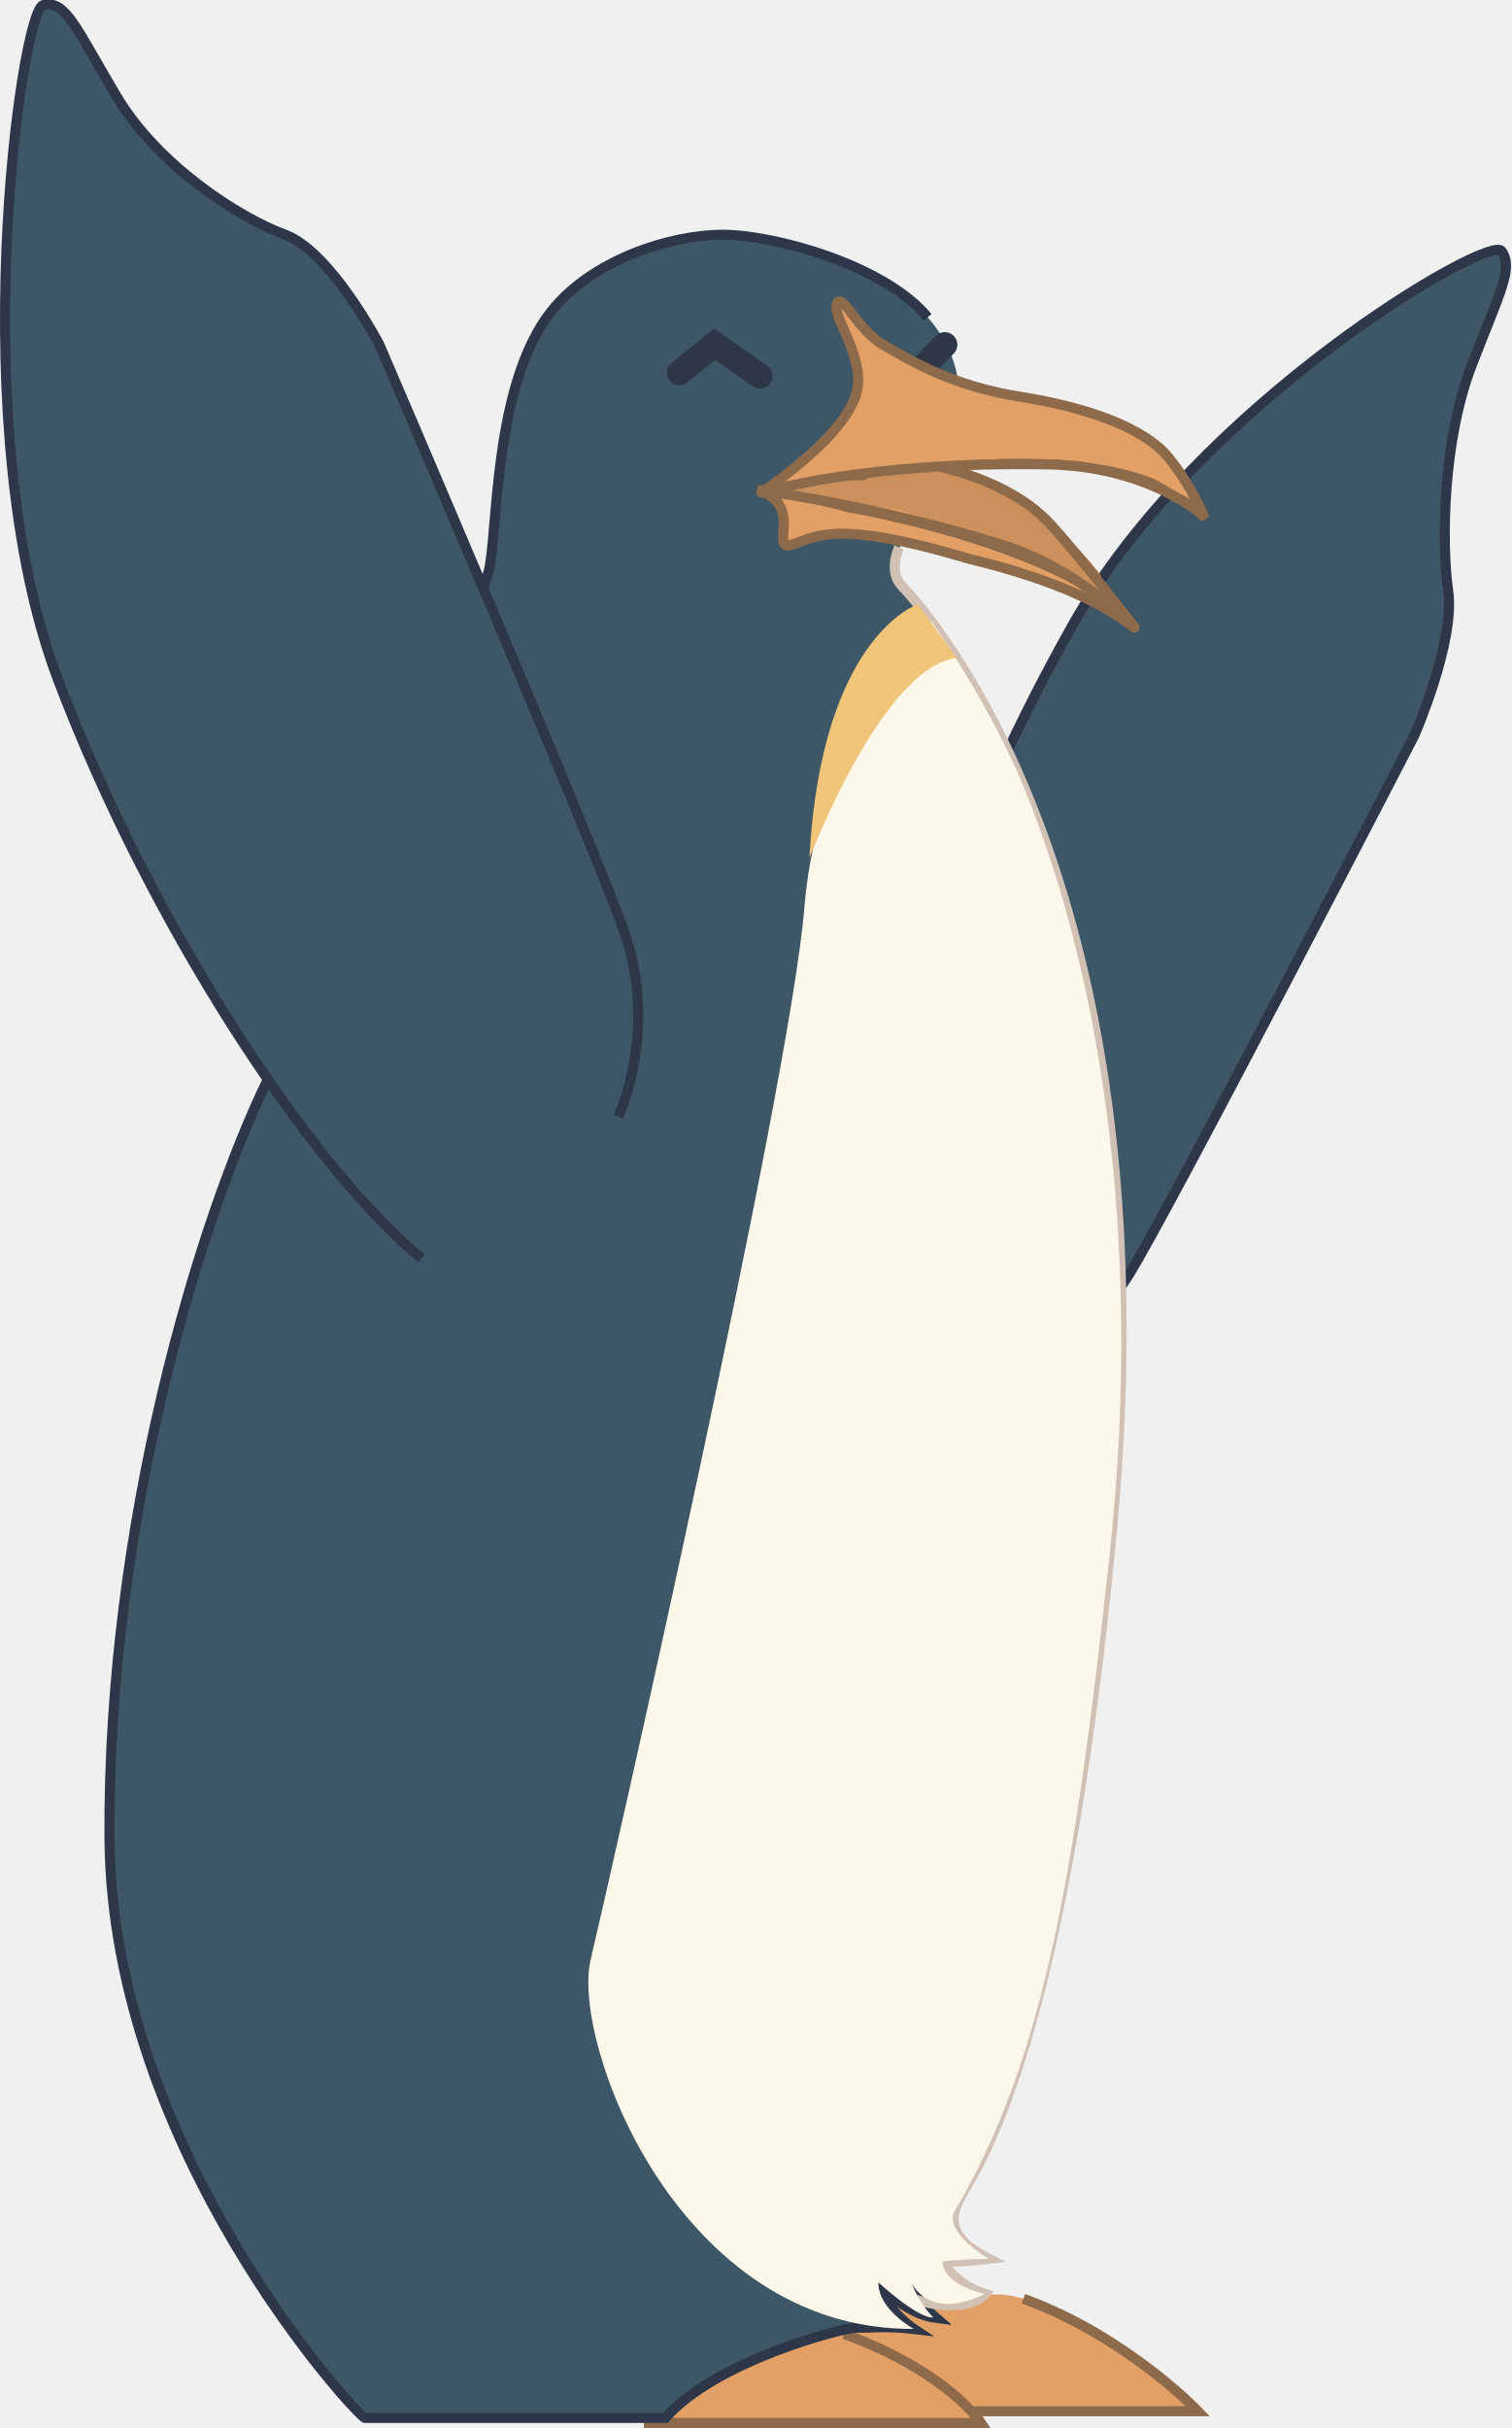
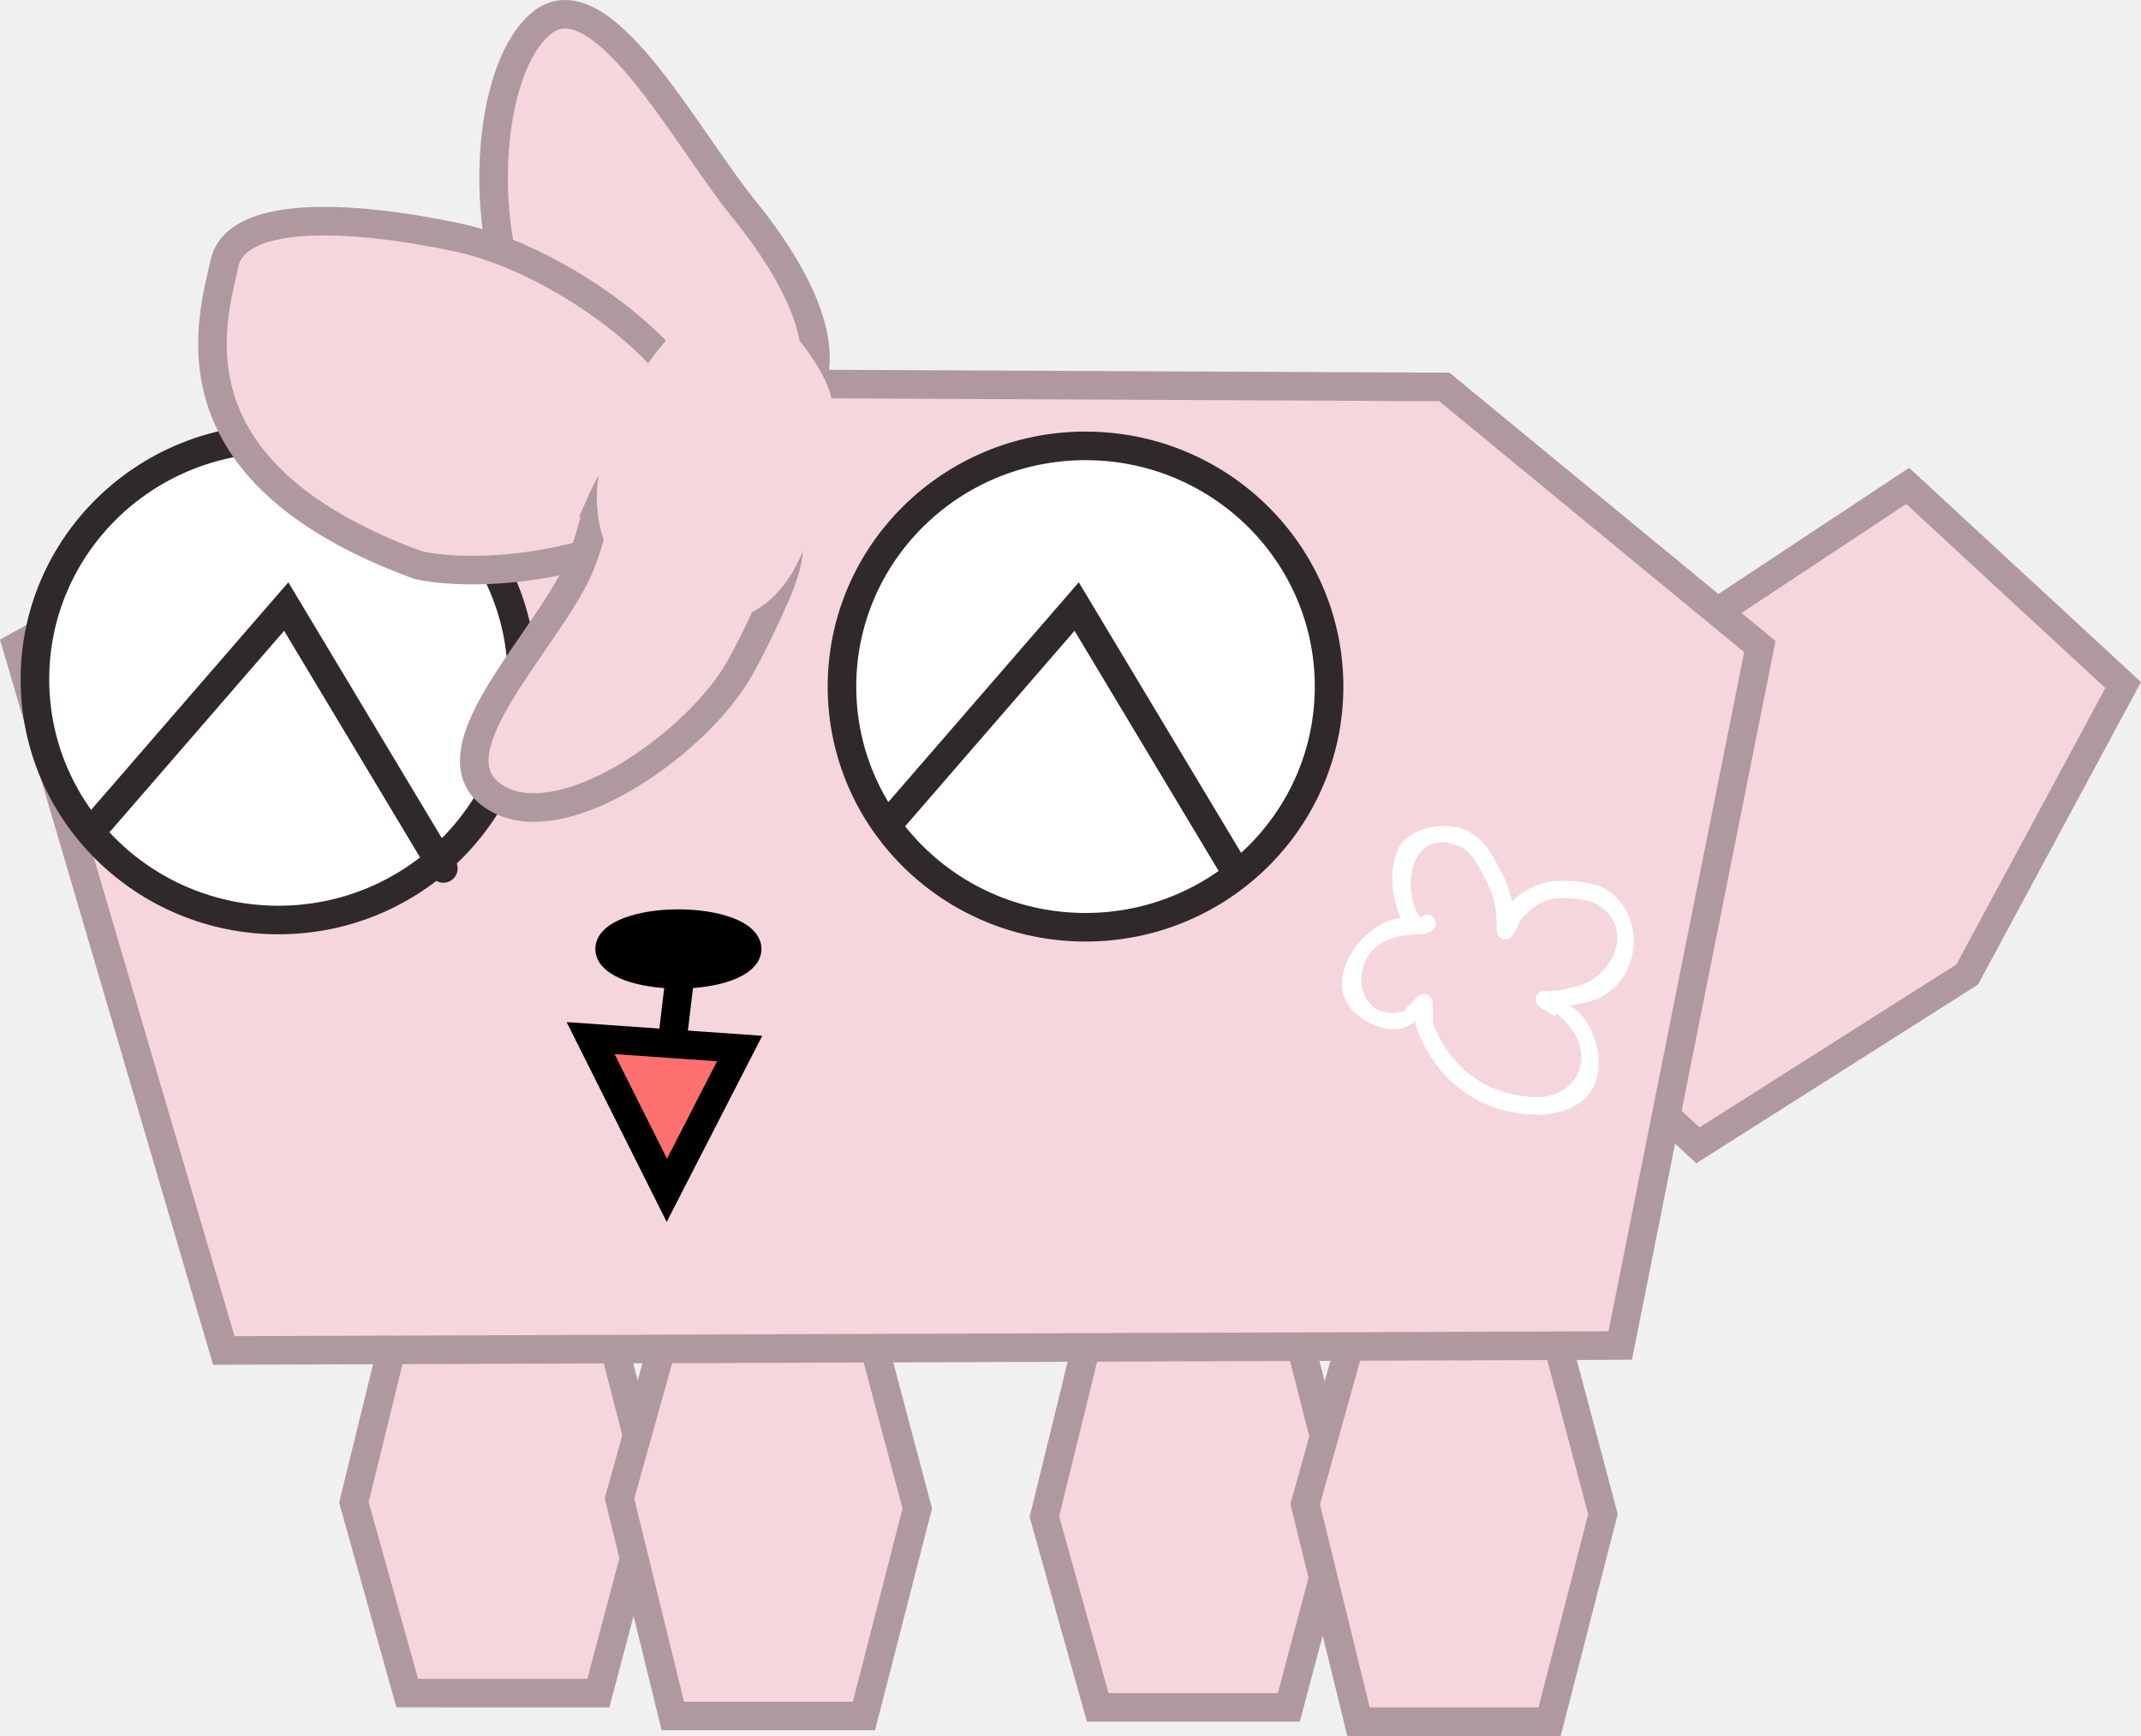
- <svg xmlns="http://www.w3.org/2000/svg" version="1.1" width="300.344" height="482.553" viewBox="0,0,300.344,482.553">
-   <g transform="translate(-89.8278,61.21775)">
-     <g data-paper-data="{&quot;isPaintingLayer&quot;:true}" stroke-linejoin="miter" stroke-miterlimit="10" stroke-dasharray="" stroke-dashoffset="0" style="mix-blend-mode: normal">
-       <g data-paper-data="{&quot;index&quot;:null}" stroke-width="2" stroke-linecap="butt">
-         <path d="M233.277,417.669c17.379,-31.215 44.157,-21.915 44.157,-21.915c27.931,7.402 45.848,21.915 45.848,21.915h-90.005" fill="#e3a066" fill-rule="nonzero" stroke="none" />
-         <path d="M275.812,395.312c27.931,7.401 47.471,22.357 47.471,22.357h-91.697" fill="none" fill-rule="evenodd" stroke="#8d6a4a" />
+ <svg xmlns="http://www.w3.org/2000/svg" version="1.1" width="149.876" height="121.515" viewBox="0,0,149.876,121.515">
+   <g transform="translate(-285.1253,-126.909)">
+     <g data-paper-data="{&quot;isPaintingLayer&quot;:true}" fill-rule="nonzero" stroke-linejoin="miter" stroke-miterlimit="10" stroke-dasharray="" stroke-dashoffset="0" style="mix-blend-mode: normal">
+       <path d="M361.969,246.424l-3.734,-13.35l3.734,-15.224h13.378l3.734,14.522l-3.734,14.053z" data-paper-data="{&quot;index&quot;:null}" fill="#f5d6dc" stroke="#b0999e" stroke-width="2" stroke-linecap="butt" />
+       <path d="M313.633,245.424l-3.734,-13.35l3.734,-15.224h13.378l3.734,14.522l-3.734,14.053z" data-paper-data="{&quot;index&quot;:null}" fill="#f5d6dc" stroke="#b0999e" stroke-width="2" stroke-linecap="butt" />
+       <path d="M345.603,218.45l3.734,14.053l-3.734,14.522h-13.378l-3.734,-15.224l3.734,-13.35z" data-paper-data="{&quot;index&quot;:null}" fill="#f5d6dc" stroke="#b0999e" stroke-width="2" stroke-linecap="butt" />
+       <path d="M393.603,218.85l3.734,14.053l-3.734,14.522h-13.378l-3.734,-15.224l3.734,-13.35z" data-paper-data="{&quot;index&quot;:null}" fill="#f5d6dc" stroke="#b0999e" stroke-width="2" stroke-linecap="butt" />
+       <path d="M388.899,193.143l9.699,-18.943l20.07,-13.277l15.085,13.938l-10.919,20.264l-18.85,11.957z" data-paper-data="{&quot;index&quot;:null}" fill="#f5d6dc" stroke="#b0999e" stroke-width="2" stroke-linecap="butt" />
+       <path d="M408.318,172.168l-9.775,48.925l-97.751,0.349l-14.482,-49.274l33.209,-18.484l66.714,0.312z" data-paper-data="{&quot;index&quot;:null}" fill="#f5d6dc" stroke="#b0999e" stroke-width="2" stroke-linecap="butt" />
+       <path d="M385.508,191.195c0.351,0.502 -0.15,0.853 -0.15,0.853l-0.486,0.233c-1.138,0.08 -2.083,0.063 -3.103,0.694c-2.168,1.342 -1.708,5.284 1.312,4.797c0.175,-0.028 0.339,-0.087 0.495,-0.166l-0.076,-0.077l0.868,-0.852c0.137,-0.137 0.336,-0.208 0.541,-0.172c0.296,0.052 0.505,0.31 0.506,0.6l0.018,0.769c0.002,0.225 0.004,0.451 0.007,0.676c1.226,3.104 3.642,4.963 7.017,5.155c2.982,0.17 4.48,-2.746 2.402,-5.129c-0.233,-0.268 -0.504,-0.497 -0.786,-0.715l-0.116,0.187l-1.029,-0.638c-0.214,-0.126 -0.338,-0.375 -0.293,-0.634c0.052,-0.296 0.31,-0.505 0.6,-0.506l0.759,-0.017c0.399,-0.026 0.795,-0.11 1.178,-0.226c2.662,-0.376 4.659,-4.128 1.708,-5.836c-0.596,-0.345 -2.253,-0.484 -2.972,-0.375c-1.077,0.162 -1.798,0.864 -2.471,1.633l0.077,0.041l-0.454,0.839c-0.119,0.233 -0.38,0.372 -0.652,0.324c-0.296,-0.052 -0.505,-0.31 -0.506,-0.6l-0.018,-0.768c-0.029,-1.069 -0.281,-1.882 -0.782,-2.835c-0.399,-0.758 -0.897,-1.873 -1.74,-2.258c-3.349,-1.528 -4.22,2.705 -2.884,4.856c0,0 0.006,0.01 0.015,0.028c0.097,-0.005 0.195,-0.01 0.293,-0.017l-0.131,-0.015c0,0 0.502,-0.351 0.853,0.15zM383.168,191.16c-0.616,-1.407 -0.825,-3.35 -0.189,-4.778c0.72,-1.616 3.363,-2.039 4.867,-1.315c1.155,0.556 1.777,1.734 2.341,2.814c0.386,0.739 0.644,1.423 0.789,2.164c0.637,-0.78 1.913,-1.317 2.743,-1.439c0.928,-0.136 2.908,0.027 3.716,0.492c2.544,1.464 2.697,5.12 0.632,6.997c-0.797,0.724 -1.598,0.969 -2.628,1.128c-0.132,0.039 -0.264,0.073 -0.398,0.104c1.745,0.952 2.537,4.05 1.592,5.761c-0.807,1.461 -2.705,1.917 -4.239,1.84c-3.949,-0.198 -6.792,-2.512 -8.153,-6.142c-0.005,-0.16 -0.011,-0.32 -0.016,-0.48c-1.04,1.258 -3.328,0.506 -4.406,-0.656c-1.973,-2.126 0.321,-5.478 2.509,-6.288c0.28,-0.104 0.561,-0.165 0.843,-0.203z" data-paper-data="{&quot;index&quot;:null}" fill="#ffffff" stroke="none" stroke-width="0.5" stroke-linecap="butt" />
+       <path d="M344.066,174.968c0,-9.305 7.633,-16.848 17.049,-16.848c9.416,0 17.049,7.543 17.049,16.848c0,9.305 -7.633,16.848 -17.049,16.848c-9.416,0 -17.049,-7.543 -17.049,-16.848z" data-paper-data="{&quot;index&quot;:null}" fill="#ffffff" stroke="#2f292b" stroke-width="2" stroke-linecap="butt" />
+       <path d="M287.57,174.461c0,-9.305 7.633,-16.848 17.049,-16.848c9.416,0 17.049,7.543 17.049,16.848c0,9.305 -7.633,16.848 -17.049,16.848c-9.416,0 -17.049,-7.543 -17.049,-16.848z" data-paper-data="{&quot;index&quot;:null}" fill="#ffffff" stroke="#2f292b" stroke-width="2" stroke-linecap="butt" />
+       <path d="M332.107,200.43l0.76,-6.334" data-paper-data="{&quot;index&quot;:null}" fill="none" stroke="#000000" stroke-width="2" stroke-linecap="round" />
+       <path d="M327.8,193.336c0,-0.979 2.155,-1.773 4.814,-1.773c2.659,0 4.814,0.794 4.814,1.773c0,0.979 -2.155,1.773 -4.814,1.773c-2.659,0 -4.814,-0.794 -4.814,-1.773z" data-paper-data="{&quot;index&quot;:null}" fill="#000000" stroke="#000000" stroke-width="2" stroke-linecap="butt" />
+       <g data-paper-data="{&quot;index&quot;:null}" fill="#f5d6dc" stroke-linecap="butt">
+         <path d="M337.049,141.346c4.026,4.97 7.424,11.175 3.26,14.89c-4.164,3.715 -13.684,-1.003 -17.71,-5.972c-4.026,-4.97 -3.859,-17.911 0.305,-21.626c4.164,-3.715 10.119,7.739 14.145,12.709z" stroke="#b0999e" stroke-width="2" />
+         <path d="M317.171,143.534c7.697,1.636 17.285,9.319 16.501,13.052c-0.33,1.57 0.316,5.127 -2.781,7.095c-4.267,2.712 -12.022,3.738 -16.482,2.79c-18.042,-6.602 -14.358,-17.379 -13.574,-21.112c0.784,-3.733 8.639,-3.461 16.336,-1.825z" stroke="#b0999e" stroke-width="2" />
+         <path d="M327.183,162.11c2.369,-5.397 5.035,-3.711 8.444,-2.121c3.409,1.59 6.222,3.026 3.853,8.424c-0.637,1.452 -1.494,3.323 -2.532,5.207c-2.822,5.12 -12.292,11.979 -17.062,9.161c-4.945,-2.921 3.205,-10.636 5.656,-15.874c0.785,-1.678 1.067,-3.487 1.642,-4.797z" stroke="#b0999e" stroke-width="2" />
+         <path d="M337.593,147.798c1.606,0.341 4.456,3.786 5.375,5.909c1.125,2.597 0.13,4.096 -0.01,6.437c-0.066,1.098 -0.741,2.067 -0.949,3.061c-1.018,4.848 -4.111,8.008 -8.604,7.052c-4.493,-0.955 -7.31,-5.66 -6.293,-10.508c1.018,-4.848 5.988,-12.906 10.481,-11.951z" stroke="#474747" stroke-width="0" />
      </g>
-       <g data-paper-data="{&quot;index&quot;:null}" stroke-width="2" stroke-linecap="butt">
-         <path d="M262.156,418.002c12.704,-31.215 32.279,-21.915 32.279,-21.915c20.417,7.402 33.515,21.915 33.515,21.915h-65.794" fill="#e3a066" fill-rule="nonzero" stroke="none" />
-         <path d="M293.248,395.645c20.417,7.401 34.701,22.357 34.701,22.357h-67.03" fill="none" fill-rule="evenodd" stroke="#8d6a4a" />
-       </g>
-       <g data-paper-data="{&quot;index&quot;:null}" stroke-width="2" stroke-linecap="butt">
-         <path d="M257.288,189.435c2.895,-28.692 21.049,-82.736 45.8,-126.539c24.751,-43.803 82.827,-77.703 85.215,-74.219c2.388,3.484 -0.316,8.079 -5.978,22.787c-5.664,14.708 -6.041,34.851 -4.639,44.869c1.403,10.018 -6.709,28.557 -6.709,28.557c0,0 -49.261,95.391 -56.904,107.459c-9.842,15.544 -23.387,17.372 -23.387,17.372" fill="#3e5766" fill-rule="nonzero" stroke="none" />
-         <path d="M257.288,189.435c2.895,-28.692 21.049,-82.736 45.8,-126.539c24.751,-43.803 82.827,-77.703 85.215,-74.219c2.388,3.484 -0.316,8.079 -5.978,22.787c-5.664,14.708 -6.041,34.851 -4.639,44.869c1.403,10.018 -6.709,28.557 -6.709,28.557c0,0 -49.261,95.391 -56.904,107.459c-9.842,15.544 -23.387,17.372 -23.387,17.372" fill="none" fill-rule="evenodd" stroke="#2e374a" />
-       </g>
-       <g data-paper-data="{&quot;index&quot;:null}" stroke-width="2" stroke-linecap="butt">
-         <path d="M219.048,420.336c14.633,-14.911 38.555,-17.69 38.555,-17.69c20.417,7.403 27.239,17.69 27.239,17.69h-65.794" fill="#e3a066" fill-rule="nonzero" stroke="none" />
-         <path d="M257.602,402.645c20.417,7.403 27.239,17.69 27.239,17.69h-67.03" fill="none" fill-rule="evenodd" stroke="#8d6a4a" />
-       </g>
-       <path d="M274.21,1.837c1.079,1.219 1.997,2.457 2.77,3.704c0.363,1.403 1.023,2.686 1.909,3.779c6.388,16.096 -8.112,32.478 -8.112,32.478c0,0 -6.921,13.269 1.503,17.081c-1.097,63.486 -6.696,195.22 -6.738,197.434c-0.061,3.18 4.581,132.805 5.224,135.291c1.067,4.12 5.091,7.854 5.091,7.854c-6.41,-0.797 -11.432,-7.059 -11.432,-7.059c1.476,5.566 7.041,9.245 7.041,9.245c-4.834,-0.585 -9.686,-0.215 -11.862,-0.2c-1.977,0.007 -27.406,6.36 -37.513,17.893h-59.715c-1.186,0 -50.397,-52.882 -50.787,-115.309c-0.39,-62.427 17.826,-122.568 31.348,-150.459c15.698,-32.388 42.08,-93.842 43.999,-101.149c1.919,-7.305 0.774,-37.014 12.476,-51.777c8.13,-10.258 23.752,-15.206 34.036,-15.206c10.281,0 31.896,6.382 40.763,16.402z" data-paper-data="{&quot;index&quot;:null}" fill="#3e5766" fill-rule="nonzero" stroke="none" stroke-width="2" stroke-linecap="butt" />
-       <path d="M270.767,391.604c0.81,4.182 5.089,7.854 5.089,7.854c-6.41,-0.797 -11.432,-7.059 -11.432,-7.059c1.476,5.566 7.041,9.245 7.041,9.245c-4.834,-0.585 -9.686,-0.215 -11.86,-0.2c-1.977,0.007 -27.408,6.36 -37.515,17.893h-59.713c-1.186,0 -50.4,-52.882 -50.79,-115.309c-0.387,-62.427 17.829,-122.568 31.348,-150.459c15.7,-32.388 42.08,-93.842 43.999,-101.149c1.919,-7.305 0.776,-37.014 12.476,-51.777c8.133,-10.258 23.755,-15.206 34.036,-15.206c10.282,0 32.263,6.065 40.766,16.402" data-paper-data="{&quot;index&quot;:null}" fill="none" fill-rule="evenodd" stroke="#2e374a" stroke-width="2" stroke-linecap="butt" />
-       <g data-paper-data="{&quot;index&quot;:null}" stroke-width="2" stroke-linecap="butt">
-         <path d="M268.542,47.562c0,0 -2.225,4.679 0.449,7.556c3.327,3.579 54.047,56.722 41.9,187.278c-9.955,106.958 -28.111,128.675 -30.193,133.075c-1.387,2.927 -3.782,7.481 5.665,12.253c0,0 -5.9,0.735 -9.213,0.487c0,0 2.15,4.483 8.487,6.472c0,0 -3.245,4.306 -13.861,1.126" fill="none" fill-rule="evenodd" stroke="#d1c1b5" />
-         <g fill-rule="nonzero" stroke="none">
-           <path d="M274.973,62.327c0,0 9.686,13.491 16.943,29.571c15.906,36.778 25.541,91.353 18.38,156.667c-6.604,60.242 -12.486,98.902 -30.676,129.563c-2.493,4.204 6.743,9.598 6.743,9.598c-3.955,0 -9.213,0.485 -9.213,0.485c0.299,4.971 8.487,6.472 8.487,6.472c-11.477,5.568 -14.688,-2.329 -14.688,-2.329c1.791,4.624 4.395,7.019 4.395,7.019c-3.169,0.198 -10.921,-6.973 -10.921,-6.973c-0.103,5.368 7.041,9.244 7.041,9.244c-47.017,0.306 -68.115,-57.059 -64.245,-73.36c3.871,-16.301 39.711,-174.159 42.492,-209.148c2.778,-34.991 25.261,-56.809 25.261,-56.809" fill="#fbf8ea" />
-           <path d="M250.705,109.223c2.427,-44.164 21.574,-50.343 21.574,-50.343l7.679,10.645c-15.006,1.939 -29.282,40.235 -29.253,39.698" fill="#f0c579" />
-         </g>
-       </g>
-       <g data-paper-data="{&quot;index&quot;:null}" stroke-width="2" stroke-linecap="butt">
-         <path d="M173.612,188.865c-21.446,-17.509 -53.254,-65.004 -72.249,-114.968c-18.995,-49.964 -7.384,-133.11 -2.928,-134.114c4.456,-1.004 6.376,4.36 14.546,18.11c8.168,13.752 24.342,24.153 33.461,27.509c9.12,3.356 18.757,21.801 18.757,21.801c0,0 44.504,103.507 49.179,118.215c6.025,18.941 -1.641,35.325 -1.641,35.325" fill="#3e5766" fill-rule="nonzero" stroke="none" />
-         <path d="M173.612,188.865c-21.446,-17.509 -53.254,-65.004 -72.249,-114.968c-18.995,-49.964 -7.384,-133.11 -2.928,-134.114c4.456,-1.004 6.376,4.36 14.546,18.11c8.168,13.752 24.342,24.153 33.461,27.509c9.12,3.356 18.757,21.801 18.757,21.801c0,0 44.504,103.507 49.179,118.215c6.025,18.941 -1.641,35.325 -1.641,35.325" fill="none" fill-rule="evenodd" stroke="#2e374a" />
-       </g>
-       <path d="M224.875,12.861l7,-5.667l9,6.333" data-paper-data="{&quot;index&quot;:null}" fill="none" fill-rule="nonzero" stroke="#2e374a" stroke-width="5" stroke-linecap="round" />
-       <path d="M307.975,56.527c-1.186,1.176 -2.279,0.764 -2.924,0.298c-0.229,0.078 -0.471,0.12 -0.722,0.12c-0.446,0 -0.864,-0.132 -1.227,-0.364l-2.616,-1.597c-0.745,-0.383 -1.489,-0.766 -2.234,-1.149c-8.958,-5.077 -18.636,-7.508 -28.532,-9.105c-3.483,-0.562 -7.045,-0.555 -10.466,-1.463c-2.795,-0.742 -5.75,-1.583 -8.47,-2.622c-0.959,-0.366 -2.288,-0.304 -2.816,-1.282c-0.025,-0.046 -0.046,-0.094 -0.062,-0.141l-0.051,-0.085l-0.062,0.118l-0.567,-0.385l-0.147,0.222l-1.977,-1.681c-0.62,-0.516 -1.023,-1.348 -1.023,-2.287c0,-1.565 1.119,-2.834 2.5,-2.834c0.485,0 0.938,0.157 1.321,0.428l1.586,1.079c4.343,-2.076 10.233,-1.79 14.842,-1.79c6.615,0 14.236,-0.864 20.65,1.231c4.918,1.606 8.551,5.379 12.561,8.656c3.959,3.235 7.434,6.448 10.67,10.635c0,0 1.646,2.133 -0.235,3.999z" data-paper-data="{&quot;index&quot;:null}" fill="#cc905c" fill-rule="nonzero" stroke="none" stroke-width="0.5" stroke-linecap="butt" />
-       <g data-paper-data="{&quot;index&quot;:null}" stroke-width="2" stroke-linecap="butt">
-         <path d="M247.184,47.048c-4.57,1.378 2.668,-8.087 -6.795,-10.888c6.782,1.006 13.484,2.256 20.211,3.108c0.697,0.088 1.604,0.115 2.597,0.12c0.399,0.072 0.799,0.112 1.195,0.122c1.674,0.219 3.405,0.306 5.138,0.889c1.398,0.47 14.526,4.635 18.557,6.363c8.335,3.573 18.67,7.328 25.34,14.607c0.705,0.769 1.447,1.569 2.174,2.407c-5.195,-4.22 -14.937,-9.558 -33.096,-13.914c-27.202,-8.119 -30.526,-4.261 -35.321,-2.813z" fill="#e3a066" fill-rule="nonzero" stroke="none" />
-         <path d="M251.492,38.136c0.723,0.054 1.551,0.116 2.472,0.185c2.212,0.344 4.422,0.667 6.636,0.947c0.235,0.03 0.493,0.052 0.77,0.07c5.917,1.2 13.255,2.909 20.72,5.212c2.476,0.853 4.704,1.657 5.997,2.211c8.335,3.573 18.67,7.328 25.34,14.607c0.376,0.41 0.763,0.83 1.153,1.259c-1.195,-0.917 -2.547,-1.892 -3.978,-3.047c-1.519,-1.108 -3.216,-2.223 -5.056,-3.319c-1.856,-1.062 -3.839,-2.13 -5.934,-3.13c-4.192,-2.003 -8.79,-3.813 -13.45,-5.399c-9.324,-3.183 -18.893,-5.409 -26.09,-6.836c-1.812,-0.275 -3.446,-0.713 -4.893,-1.124c-1.454,-0.37 -2.722,-0.691 -3.766,-0.956c-1.047,-0.256 -1.871,-0.457 -2.434,-0.592c-0.552,-0.135 -0.865,-0.178 -0.865,-0.178z" fill="#8d6a4a" fill-rule="nonzero" stroke="none" />
-         <path d="M288.713,46.959c16.089,4.99 26.887,16.816 26.887,16.816c-5.195,-4.22 -14.937,-9.558 -33.096,-13.914c-27.202,-8.119 -30.526,-4.261 -35.321,-2.813c-4.57,1.378 2.668,-8.087 -6.795,-10.888c0,0 23.074,2.967 48.324,10.799z" fill="none" fill-rule="evenodd" stroke="#8d6a4a" />
-       </g>
-       <path d="M277.616,7.295l-3.741,3.899" data-paper-data="{&quot;index&quot;:null}" fill="none" fill-rule="nonzero" stroke="#2e374a" stroke-width="5" stroke-linecap="round" />
-       <g data-paper-data="{&quot;index&quot;:null}" stroke-width="2">
-         <path d="M252.442,27.729c2.974,-3.255 7.844,-11.894 7.844,-11.894c1.045,-7.157 -5.749,-15.061 -3.92,-16.998c1.219,-1.293 3.943,5.587 9.278,8.648c5.709,3.278 13.718,8.052 26.913,10.139c13.197,2.088 24.566,6.115 29.399,11.929c4.835,5.816 7.317,12.227 7.317,12.227c0,0 -1.339,-2.374 -6.492,-4.479c-2.167,-1.455 -4.933,-2.441 -7.877,-3.118c-3.079,-1.583 -7.963,-1.817 -10.651,-2.322c-10.238,-1.923 -20.754,-0.447 -31.13,-0.333c-0.629,0.007 -1.256,0.117 -1.882,0.271c-1.066,0.006 -2.098,0.39 -3.11,0.849c-0.509,0.108 -1.019,0.178 -1.528,0.178l-0.036,-0.028c-0.383,0.097 -0.851,0.23 -1.375,0.401c-1.29,0.048 -2.509,0.411 -3.601,1.023c-6.538,0.13 -10.964,0.656 -16.763,2.384c-0.985,-0.15 -2.175,-0.134 -3.617,0.103c0,0 7.89,-5.324 11.231,-8.981z" fill="#e3a066" fill-rule="nonzero" stroke="none" stroke-linecap="butt" />
-         <path d="M321.788,36.688c-1.991,-1.127 -4.373,-1.929 -6.884,-2.506c-3.079,-1.583 -7.963,-1.817 -10.651,-2.322c-10.238,-1.923 -20.754,-0.447 -31.13,-0.333c-0.629,0.007 -1.256,0.117 -1.882,0.271c-1.066,0.006 -2.098,0.39 -3.11,0.849c-0.509,0.108 -1.019,0.178 -1.528,0.178l-0.036,-0.028c-0.383,0.097 -0.851,0.23 -1.375,0.401c-1.29,0.048 -2.509,0.411 -3.601,1.023c-3.1,0.062 -5.726,0.212 -8.248,0.538l0.52,-0.173c1.043,-0.293 2.31,-0.649 3.763,-1.059c0.73,-0.193 1.507,-0.399 2.325,-0.615c0.822,-0.203 1.704,-0.26 2.611,-0.427c7.285,-1.126 17.05,-2.309 26.871,-2.493c4.911,-0.098 9.83,0.046 14.429,0.515c2.302,0.234 4.518,0.575 6.612,0.954c2.093,0.422 4.06,0.912 5.858,1.46c0.884,0.334 1.769,0.525 2.557,0.902c0.773,0.406 1.509,0.792 2.199,1.152c1.344,0.826 2.5,1.539 3.382,2.274c0.922,0.651 1.539,1.333 1.98,1.753c0.435,0.429 0.669,0.656 0.669,0.656c0,0 -0.266,-0.177 -0.763,-0.508c-0.495,-0.332 -1.202,-0.837 -2.178,-1.322c-0.669,-0.398 -1.479,-0.763 -2.389,-1.141z" fill="#8d6a4a" fill-rule="nonzero" stroke="none" stroke-linecap="butt" />
-         <path d="M244.827,36.607c-0.985,-0.15 -2.175,-0.134 -3.617,0.103c-0.41,0.067 17.709,-11.516 19.076,-20.875c1.045,-7.157 -5.749,-15.061 -3.92,-16.998c1.219,-1.293 3.943,5.587 9.278,8.648c5.709,3.278 13.718,8.052 26.913,10.139c13.197,2.088 24.566,6.115 29.399,11.929c4.835,5.816 7.317,12.227 7.317,12.227c0,0 -1.339,-2.374 -6.492,-4.479" fill="none" fill-rule="evenodd" stroke="#8d6a4a" stroke-linecap="butt" />
-         <path d="M244.827,36.606c-0.985,-0.15 -2.175,-0.134 -3.617,0.103c0,0 20.464,-6.308 56.906,-5.631c20.071,0.372 30.806,10.115 30.806,10.115" fill="none" fill-rule="nonzero" stroke="#8d6a4a" stroke-linecap="round" />
-       </g>
-       <path d="M277.329,31.735c0,0 13.41,2.78 21.073,11.011c6.034,6.482 16.927,20.739 16.927,20.739" data-paper-data="{&quot;index&quot;:null}" fill="none" fill-rule="nonzero" stroke="#8d6a4a" stroke-width="2" stroke-linecap="round" />
+       <path d="M336.903,200.305l-5.097,9.928l-5.337,-10.658z" data-paper-data="{&quot;index&quot;:null}" fill="#ff7070" stroke="#000000" stroke-width="2" stroke-linecap="round" />
+       <path d="M347.495,184.367l13,-15l11,18.333" fill="none" stroke="#2f292b" stroke-width="2" stroke-linecap="round" />
+       <path d="M292.162,184.367l13,-15l11,18.333" fill="none" stroke="#2f292b" stroke-width="2" stroke-linecap="round" />
    </g>
  </g>
</svg>
